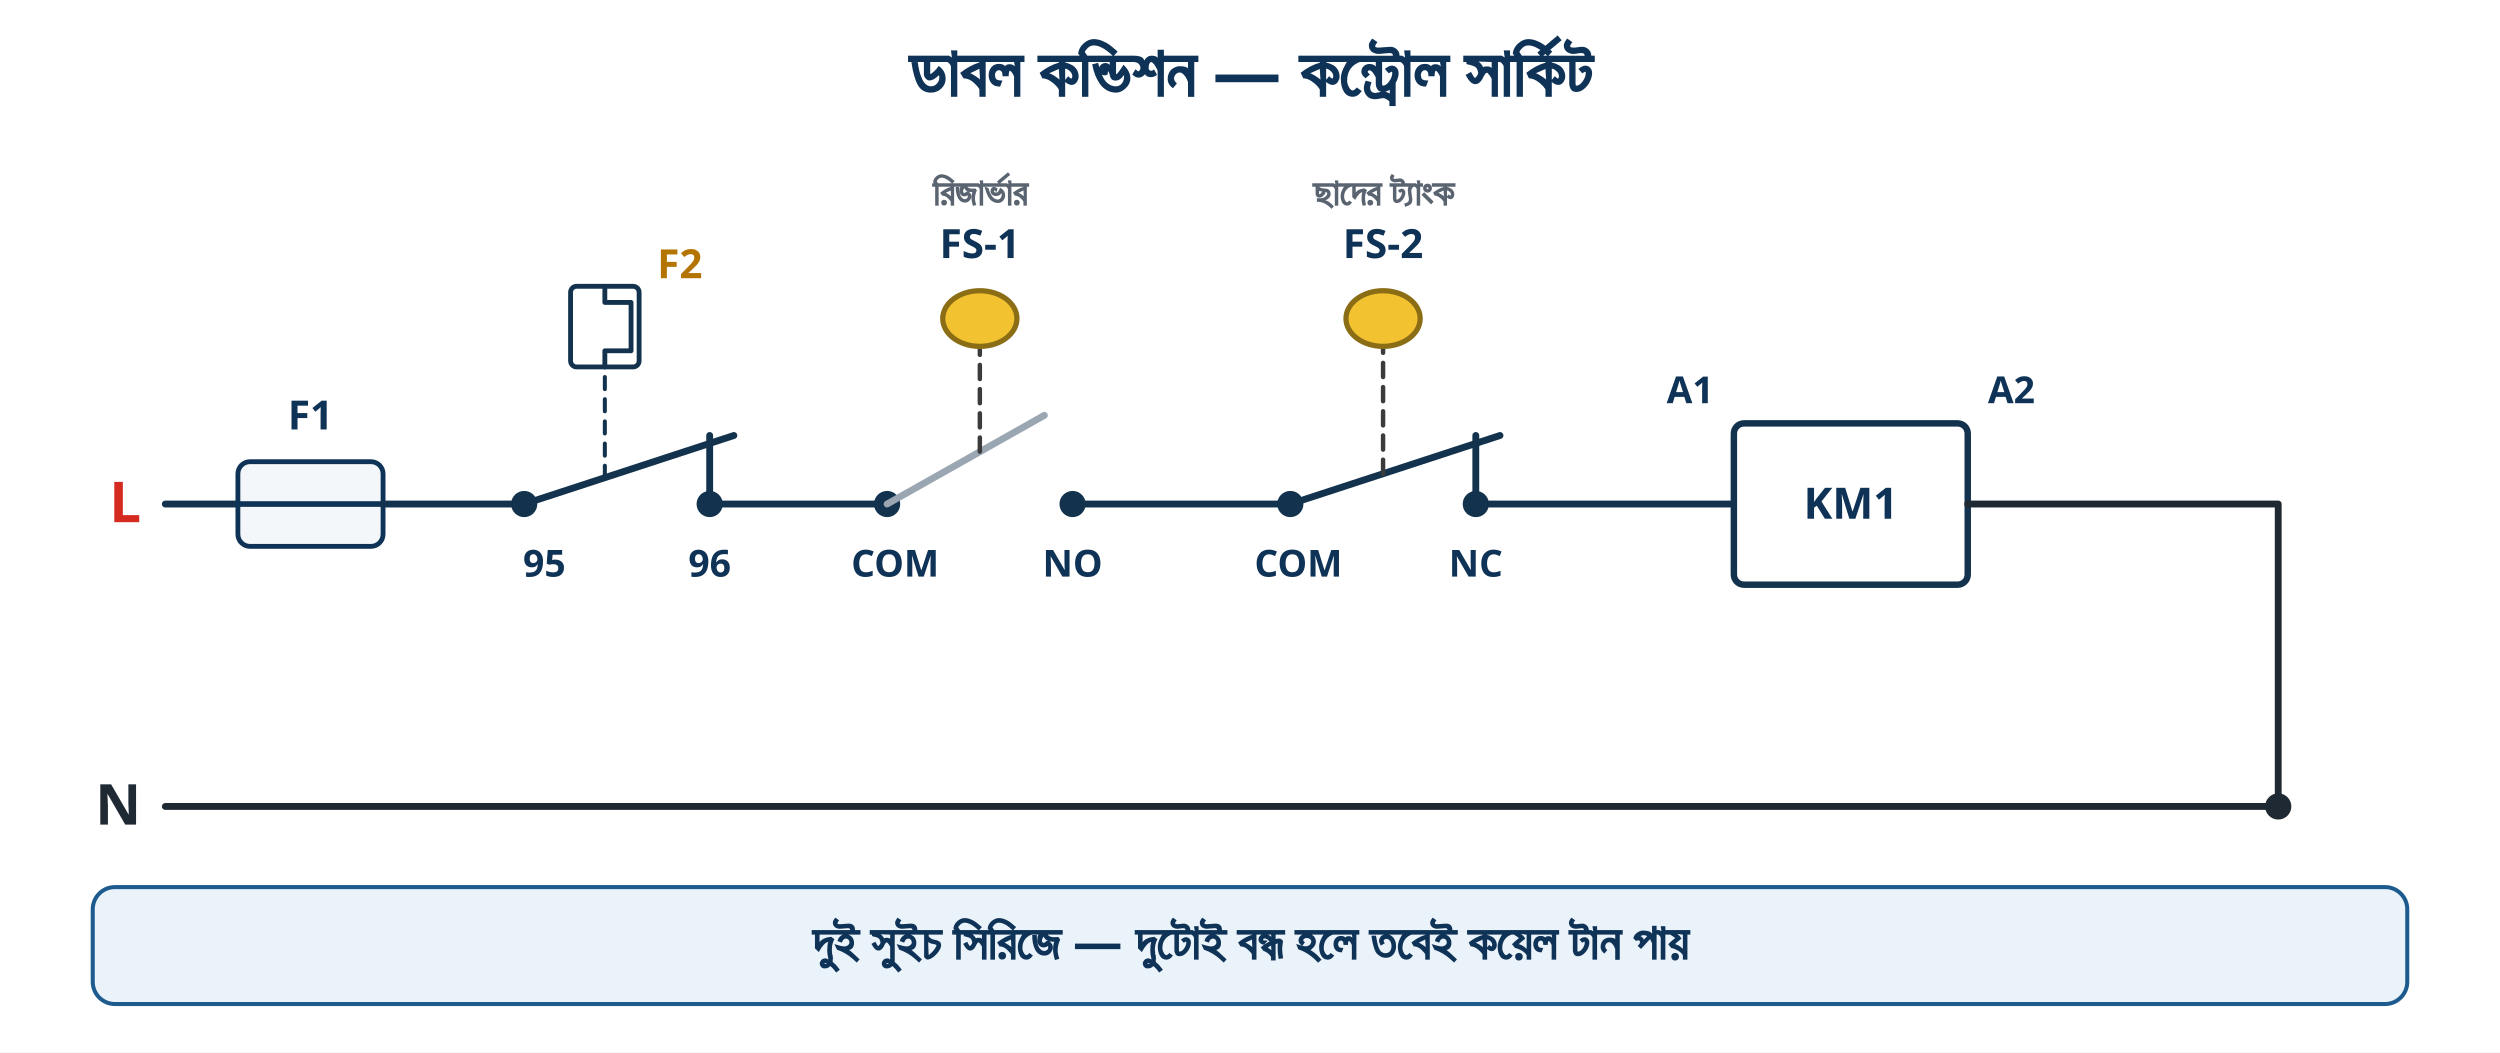
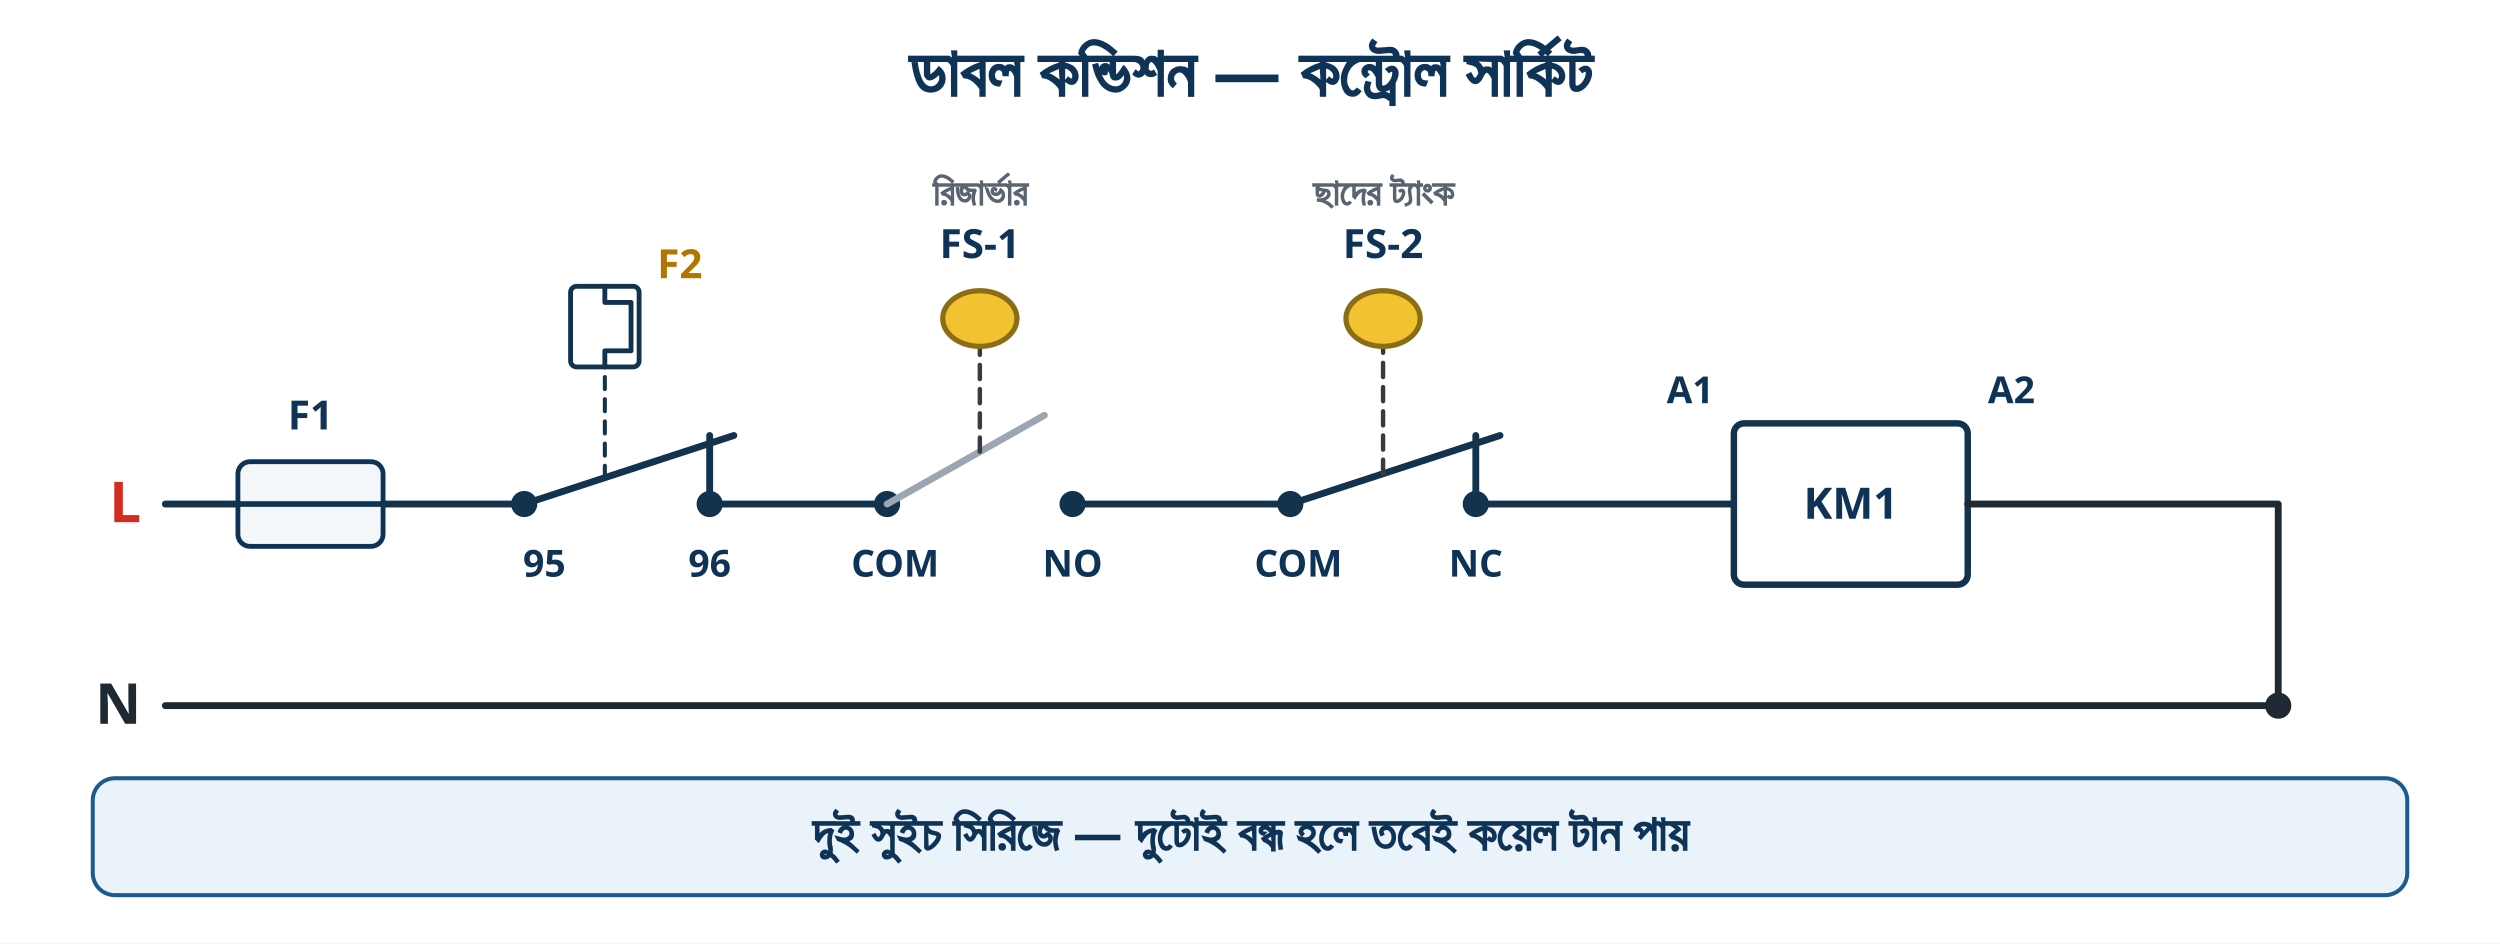
- <svg xmlns="http://www.w3.org/2000/svg" width="1240" height="522" viewBox="0 0 1240 522">
-   <rect width="1240" height="522" fill="#FFFFFF" />
+ <svg xmlns="http://www.w3.org/2000/svg" width="1240" height="468" viewBox="0 0 1240 468">
+   <rect width="1240" height="468" fill="#FFFFFF" />
  <text x="620.0" y="48.0" font-family="Kalpurush" font-size="34" font-weight="700" fill="#0F3357" text-anchor="middle">ডাবল কন্ডিশন — কন্ট্রোল সার্কিট</text>
  <text x="70.0" y="259.0" font-family="Kalpurush" font-size="28" font-weight="700" fill="#D42A1F" text-anchor="end">L</text>
-   <text x="70.0" y="409.0" font-family="Kalpurush" font-size="28" font-weight="700" fill="#1F2933" text-anchor="end">N</text>
+   <text x="70.0" y="359.0" font-family="Kalpurush" font-size="28" font-weight="700" fill="#1F2933" text-anchor="end">N</text>
  <path d="M 82 250 L 118 250" fill="none" stroke="#12324D" stroke-width="3.4" stroke-linecap="round" stroke-linejoin="round" />
  <rect x="118.0" y="229.0" width="72.0" height="42.0" rx="6" fill="#F4F7FA" stroke="#0F3357" stroke-width="2.4" />
  <path d="M 118.0 250 L 190.0 250" fill="none" stroke="#0F3357" stroke-width="2.8" stroke-linecap="round" stroke-linejoin="round" />
  <text x="154.0" y="213.0" font-family="Kalpurush" font-size="20" font-weight="700" fill="#0F3357" text-anchor="middle">F1</text>
  <path d="M 190 250 L 260 250" fill="none" stroke="#12324D" stroke-width="3.4" stroke-linecap="round" stroke-linejoin="round" />
  <circle cx="260.0" cy="250.0" r="6.5" fill="#12324D" stroke="none" stroke-width="2" />
  <path d="M 352 250 L 352 216" fill="none" stroke="#12324D" stroke-width="3.4" stroke-linecap="round" stroke-linejoin="round" />
  <path d="M 260 250 L 364 216" fill="none" stroke="#12324D" stroke-width="3.4" stroke-linecap="round" stroke-linejoin="round" />
  <circle cx="352.0" cy="250.0" r="6.5" fill="#12324D" stroke="none" stroke-width="2" />
  <path d="M 300 237 L 300 186" fill="none" stroke="#12324D" stroke-width="2" stroke-linecap="round" stroke-linejoin="round" stroke-dasharray="6 5" />
  <rect x="283.0" y="142.0" width="34.0" height="40.0" rx="3" fill="#FFFFFF" stroke="#12324D" stroke-width="2.4" />
  <path d="M 300 142.0 L 300 150 L 313 150 L 313 174 L 300 174 L 300 182.0" fill="none" stroke="#12324D" stroke-width="2.4" stroke-linecap="round" stroke-linejoin="round" />
  <text x="326.0" y="138.0" font-family="Kalpurush" font-size="20" font-weight="700" fill="#B47500" text-anchor="start">F2</text>
  <text x="270.0" y="286.0" font-family="Kalpurush" font-size="18.5" font-weight="700" fill="#0F3357" text-anchor="middle">95</text>
  <text x="352.0" y="286.0" font-family="Kalpurush" font-size="18.5" font-weight="700" fill="#0F3357" text-anchor="middle">96</text>
  <path d="M 352 250 L 440 250" fill="none" stroke="#12324D" stroke-width="3.4" stroke-linecap="round" stroke-linejoin="round" />
  <circle cx="440.0" cy="250.0" r="6.5" fill="#12324D" stroke="none" stroke-width="2" />
  <path d="M 440 250 L 518 206" fill="none" stroke="#9AA6B2" stroke-width="3.4" stroke-linecap="round" stroke-linejoin="round" />
  <circle cx="532.0" cy="250.0" r="6.5" fill="#12324D" stroke="none" stroke-width="2" />
  <path d="M 486 224 L 486 172" fill="none" stroke="#3B3B3B" stroke-width="2.2" stroke-linecap="round" stroke-linejoin="round" stroke-dasharray="7 5" />
  <ellipse cx="486.0" cy="158.0" rx="18.4" ry="13.8" fill="#F2C230" stroke="#8A6D14" stroke-width="2.6" />
  <text x="486.0" y="128.0" font-family="Kalpurush" font-size="20" font-weight="700" fill="#0F3357" text-anchor="middle">FS-1</text>
  <text x="486.0" y="102.0" font-family="Kalpurush" font-size="18.5" font-weight="700" fill="#5A6470" text-anchor="middle">রিজার্ভার</text>
  <text x="444.0" y="286.0" font-family="Kalpurush" font-size="18.5" font-weight="700" fill="#0F3357" text-anchor="middle">COM</text>
  <text x="532.0" y="286.0" font-family="Kalpurush" font-size="18.5" font-weight="700" fill="#0F3357" text-anchor="middle">NO</text>
  <path d="M 532 250 L 640 250" fill="none" stroke="#12324D" stroke-width="3.4" stroke-linecap="round" stroke-linejoin="round" />
  <circle cx="640.0" cy="250.0" r="6.5" fill="#12324D" stroke="none" stroke-width="2" />
  <path d="M 732 250 L 732 216" fill="none" stroke="#12324D" stroke-width="3.4" stroke-linecap="round" stroke-linejoin="round" />
  <path d="M 640 250 L 744 216" fill="none" stroke="#12324D" stroke-width="3.4" stroke-linecap="round" stroke-linejoin="round" />
  <circle cx="732.0" cy="250.0" r="6.5" fill="#12324D" stroke="none" stroke-width="2" />
  <path d="M 686 235 L 686 172" fill="none" stroke="#3B3B3B" stroke-width="2.2" stroke-linecap="round" stroke-linejoin="round" stroke-dasharray="7 5" />
  <ellipse cx="686.0" cy="158.0" rx="18.4" ry="13.8" fill="#F2C230" stroke="#8A6D14" stroke-width="2.6" />
  <text x="686.0" y="128.0" font-family="Kalpurush" font-size="20" font-weight="700" fill="#0F3357" text-anchor="middle">FS-2</text>
  <text x="686.0" y="102.0" font-family="Kalpurush" font-size="18.5" font-weight="700" fill="#5A6470" text-anchor="middle">ছাদের ট্যাংক</text>
  <text x="644.0" y="286.0" font-family="Kalpurush" font-size="18.5" font-weight="700" fill="#0F3357" text-anchor="middle">COM</text>
  <text x="732.0" y="286.0" font-family="Kalpurush" font-size="18.5" font-weight="700" fill="#0F3357" text-anchor="middle">NC</text>
  <path d="M 732 250 L 860 250" fill="none" stroke="#12324D" stroke-width="3.4" stroke-linecap="round" stroke-linejoin="round" />
  <rect x="860.0" y="210.0" width="116.0" height="80.0" rx="5" fill="#FFFFFF" stroke="#12324D" stroke-width="3.2" />
  <text x="918.0" y="257.3" font-family="Kalpurush" font-size="21.5" font-weight="700" fill="#0F3357" text-anchor="middle">KM1</text>
  <text x="850.0" y="200.0" font-family="Kalpurush" font-size="18.5" font-weight="700" fill="#0F3357" text-anchor="end">A1</text>
  <text x="986.0" y="200.0" font-family="Kalpurush" font-size="18.5" font-weight="700" fill="#0F3357" text-anchor="start">A2</text>
-   <path d="M 976 250 L 1130 250 L 1130 400" fill="none" stroke="#1F2933" stroke-width="3.4" stroke-linecap="round" stroke-linejoin="round" />
-   <path d="M 82 400 L 1130 400" fill="none" stroke="#1F2933" stroke-width="3.4" stroke-linecap="round" stroke-linejoin="round" />
-   <circle cx="1130.0" cy="400.0" r="6.5" fill="#1F2933" stroke="none" stroke-width="2" />
-   <rect x="46.0" y="440.0" width="1148.0" height="58.0" rx="11" fill="#EAF2FA" stroke="#1D5B8F" stroke-width="2" />
-   <text x="620.0" y="476.0" font-family="Kalpurush" font-size="24.5" font-weight="700" fill="#0F3357" text-anchor="middle">দুই সুইচ সিরিজে — দুটোই বন্ধ হলে তবেই কয়েল টান পায়</text>
+   <path d="M 976 250 L 1130 250 L 1130 350" fill="none" stroke="#1F2933" stroke-width="3.4" stroke-linecap="round" stroke-linejoin="round" />
+   <path d="M 82 350 L 1130 350" fill="none" stroke="#1F2933" stroke-width="3.4" stroke-linecap="round" stroke-linejoin="round" />
+   <circle cx="1130.0" cy="350.0" r="6.5" fill="#1F2933" stroke="none" stroke-width="2" />
+   <rect x="46.0" y="386.0" width="1148.0" height="58.0" rx="11" fill="#EAF2FA" stroke="#1D5B8F" stroke-width="2" />
+   <text x="620.0" y="422.0" font-family="Kalpurush" font-size="24.5" font-weight="700" fill="#0F3357" text-anchor="middle">দুই সুইচ সিরিজে — দুটোই বন্ধ হলে তবেই কয়েল টান পায়</text>
</svg>
